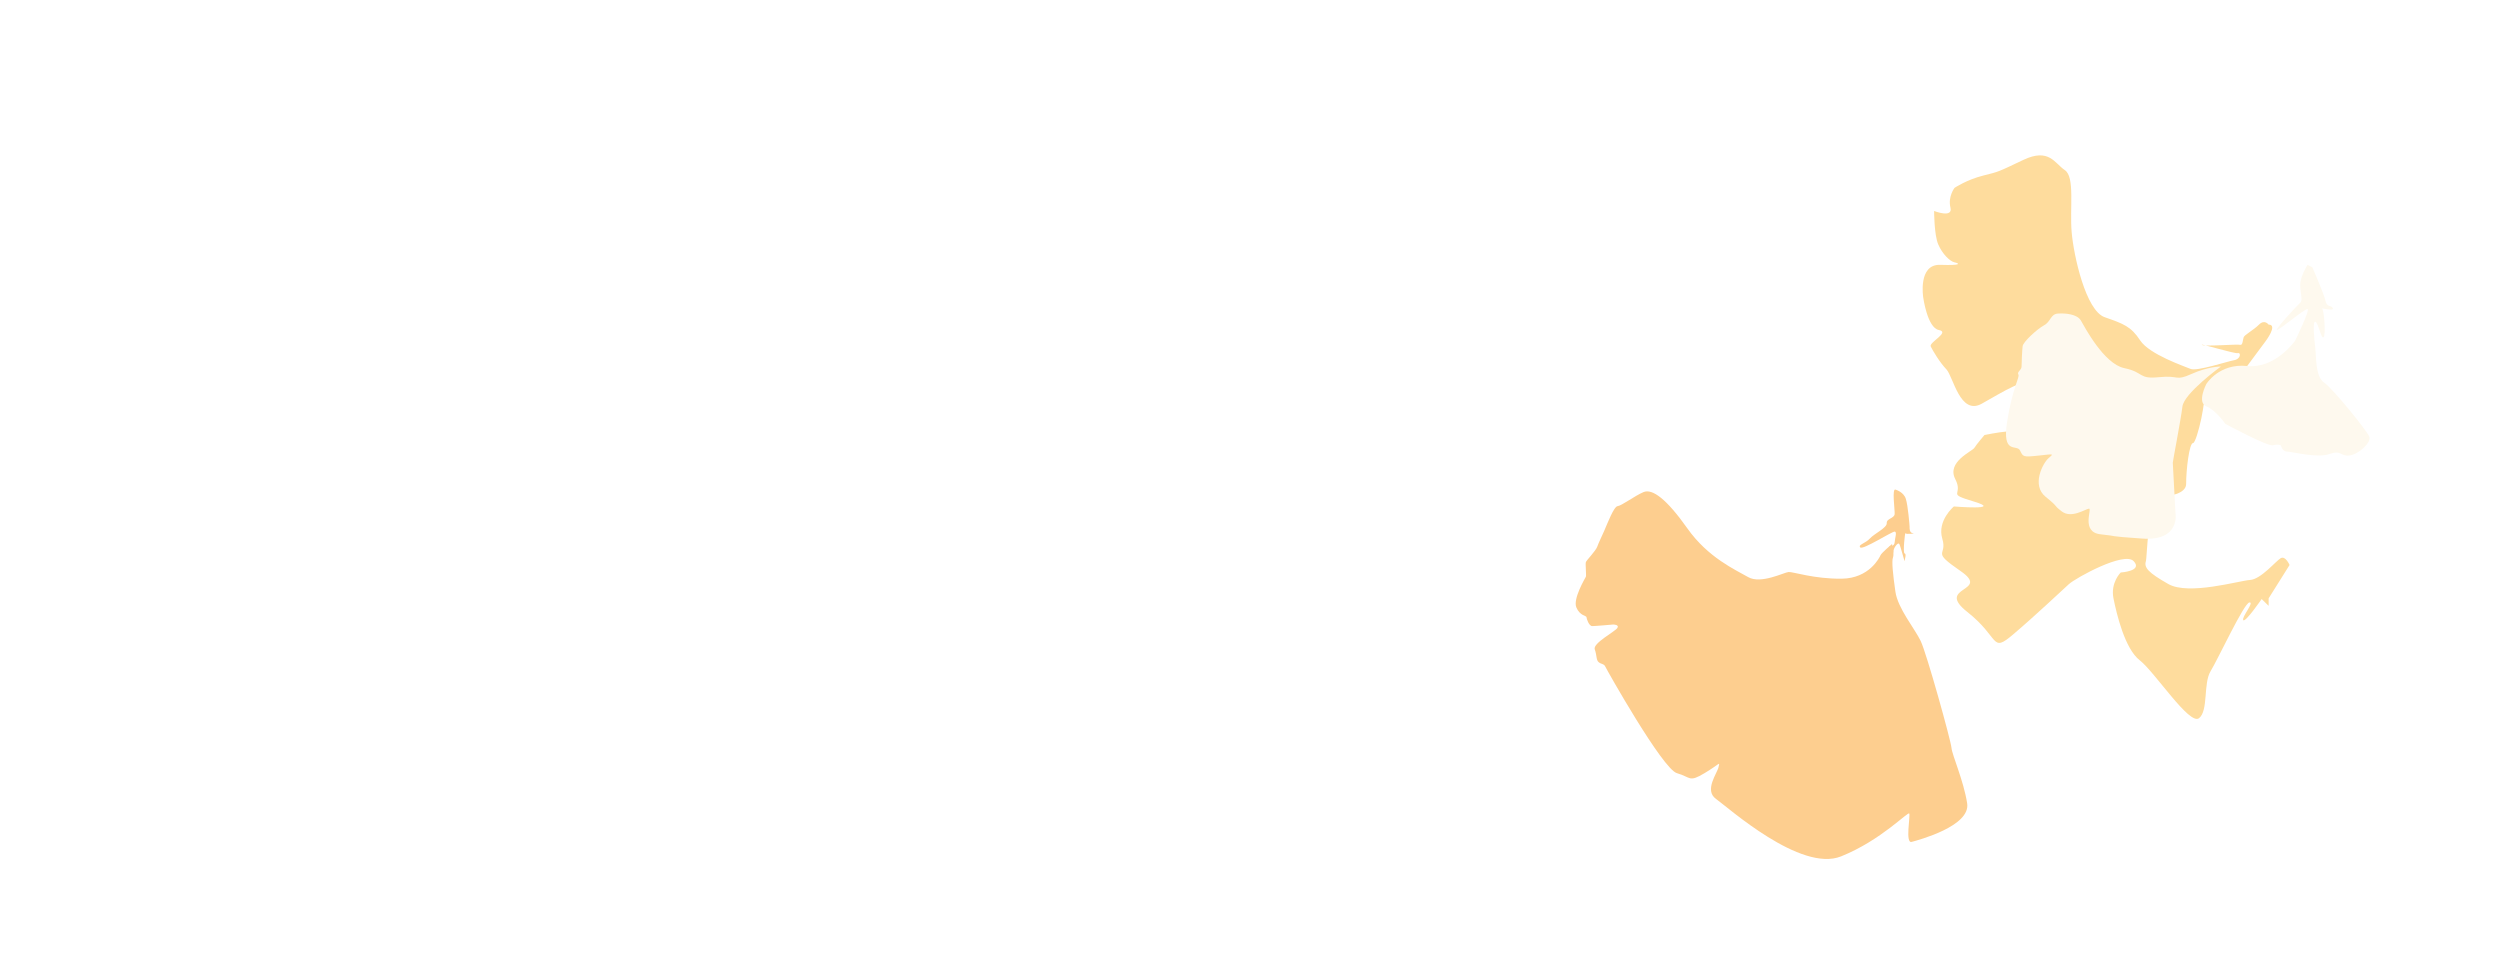
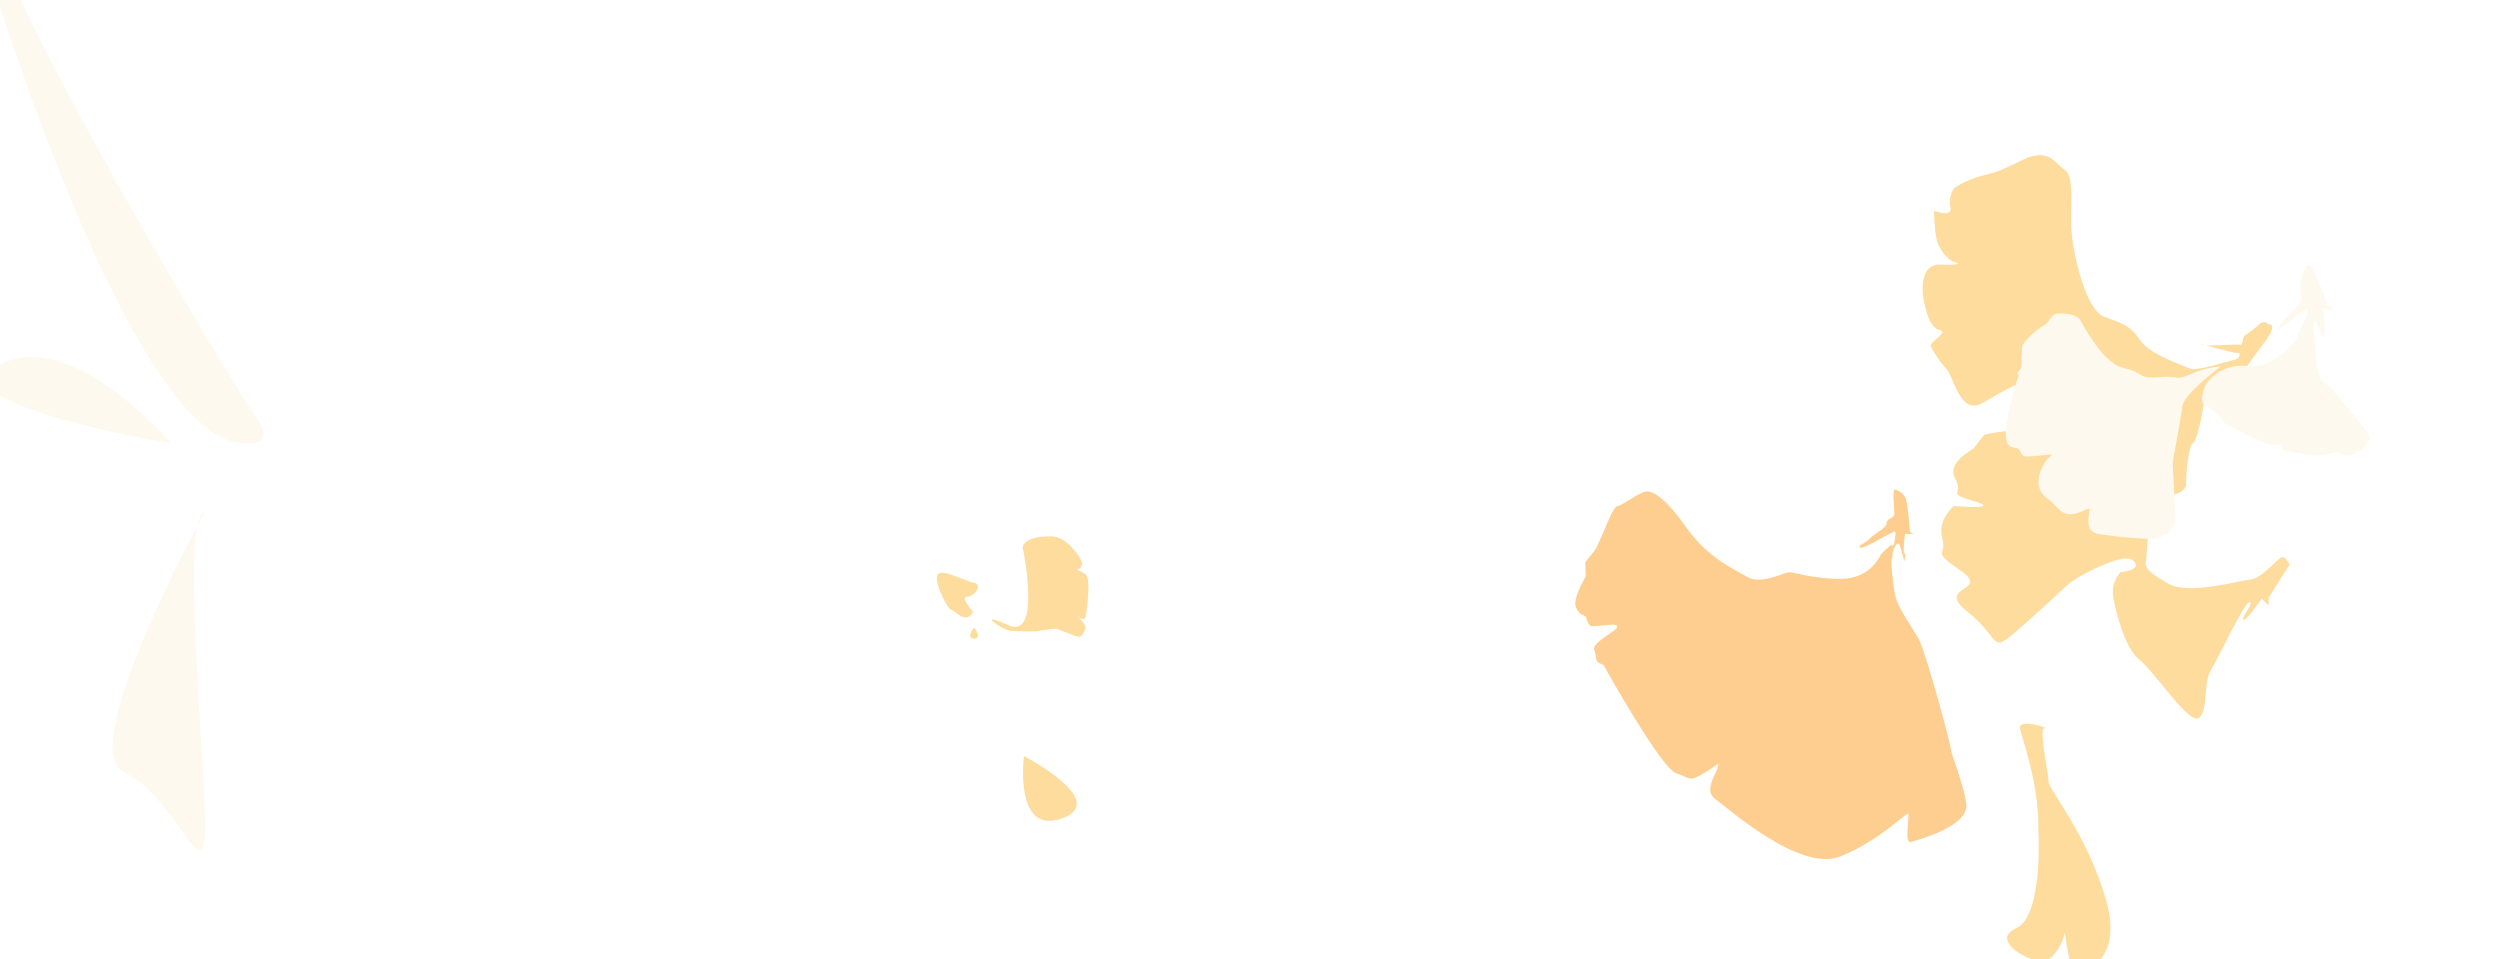
- <svg xmlns="http://www.w3.org/2000/svg" viewBox="0 0 1589.36 609.15">
-   <g id="_图层_5" data-name="图层 5">
-     <path fill="#fedc9d" d="M1369.83,315.84s19.99.55,19.99-8.25,1.96-25.93,4.4-25.93,9.58-31.46,6.01-30.9-32.43,20.15-32.43,20.15l2.02,44.94Z" />
+ <svg xmlns="http://www.w3.org/2000/svg" id="_图层_1" data-name="图层_1" version="1.1" viewBox="0 0 1589.4 609.2">
+   <g id="_图层_5">
+     <path fill="#fedc9d" d="M1369.8,315.8s20,.5,20-8.2,2-25.9,4.4-25.9,9.6-31.5,6-30.9-32.4,20.1-32.4,20.1l2,44.9h0Z" />
  </g>
-   <g id="_图层_4" data-name="图层 4">
-     <path fill="#fedc9d" d="M1442.25,206.39s-2.51-3.62-6.13,0-9.19,6.41-9.75,8.08-.56,5.29-2.23,4.74-22.55,1.23-24.23.06,20.89,5.79,22.84,5.24,1.95,3.72-2.51,4.51-23.68,7.19-27.58,5.52-26.19-9.19-32.04-18.11-10.59-10.59-22.57-14.77-19.71-38.96-21.01-54.11,2.16-35.06-4.33-39.39-9.96-14.28-26.4-6.49c-16.45,7.79-15.15,7.36-25.54,9.96s-18.18,7.79-18.18,7.79c0,0-4.33,5.63-2.6,12.55s-10.39,2.16-10.39,2.16c0,0,0,15.15,2.6,21.21s7.36,10.79,10.39,11.45,5.19,2.06-9.09,1.58-10.82,20.73-10.82,20.73c0,0,2.6,19.34,9.96,20.71s-6.49,7.86-5.19,10.46,5.63,10.04,9.96,14.54,8.66,29.61,22.51,21.82,29.87-17.75,27.27-9.96-6.88,27.27-11.88,27.7-13.66,2.16-13.66,2.16c0,0-5.19,6.06-6.49,8.22s-17.75,8.9-12.12,19.82-6.49,8.75,12.12,14.38-12.99,3.03-12.99,3.03c0,0-10.82,9.03-7.36,20.53s-7.79,7.17,11.69,20.59-16.63,9.52,4.24,25.97,14.81,26.4,29.09,14.28,31.17-28.14,35.5-32.03,35.06-20.93,41.12-14.58-8.22,7.22-8.22,7.22c0,0-6.61,6.49-4.6,16.45s7.2,32.03,16.72,39.39,31.6,41.56,37.66,36.79,2.6-22.08,7.36-29.87,21.21-43.29,24.67-43.72-5.19,9.52-3.9,11.25,11.69-13.42,11.69-13.42l4.44,4.33v-4.76l13.31-21.21s-2.6-6.06-5.63-4.33-12.55,13.42-19.48,13.85-38.96,9.96-51.94,2.6-15.58-10.54-14.28-14.58-.87-68.53,42.42-104.9c0,0,23.79-10.32,23.3-12.28s-1.31-6.9-1.31-6.9l11.58-15.6s8.16-10.69,2.03-10.69Z" />
+   <g id="_图层_4">
+     <path fill="#fedc9d" d="M1442.2,206.4s-2.5-3.6-6.1,0-9.2,6.4-9.8,8.1-.6,5.3-2.2,4.7-22.6,1.2-24.2,0,20.9,5.8,22.8,5.2,1.9,3.7-2.5,4.5-23.7,7.2-27.6,5.5-26.2-9.2-32-18.1-10.6-10.6-22.6-14.8-19.7-39-21-54.1,2.2-35.1-4.3-39.4-10-14.3-26.4-6.5c-16.4,7.8-15.2,7.4-25.5,10s-18.2,7.8-18.2,7.8c0,0-4.3,5.6-2.6,12.5s-10.4,2.2-10.4,2.2c0,0,0,15.1,2.6,21.2s7.4,10.8,10.4,11.4,5.2,2.1-9.1,1.6-10.8,20.7-10.8,20.7c0,0,2.6,19.3,10,20.7s-6.5,7.9-5.2,10.5,5.6,10,10,14.5,8.7,29.6,22.5,21.8,29.9-17.8,27.3-10-6.9,27.3-11.9,27.7-13.7,2.2-13.7,2.2c0,0-5.2,6.1-6.5,8.2s-17.8,8.9-12.1,19.8-6.5,8.8,12.1,14.4-13,3-13,3c0,0-10.8,9-7.4,20.5s-7.8,7.2,11.7,20.6-16.6,9.5,4.2,26,14.8,26.4,29.1,14.3,31.2-28.1,35.5-32,35.1-20.9,41.1-14.6-8.2,7.2-8.2,7.2c0,0-6.6,6.5-4.6,16.5s7.2,32,16.7,39.4,31.6,41.6,37.7,36.8,2.6-22.1,7.4-29.9,21.2-43.3,24.7-43.7-5.2,9.5-3.9,11.2,11.7-13.4,11.7-13.4l4.4,4.3v-4.8l13.3-21.2s-2.6-6.1-5.6-4.3-12.6,13.4-19.5,13.9-39,10-51.9,2.6-15.6-10.5-14.3-14.6-.9-68.5,42.4-104.9c0,0,23.8-10.3,23.3-12.3s-1.3-6.9-1.3-6.9l11.6-15.6s8.2-10.7,2-10.7h0Z" />
  </g>
-   <g id="_图层_2" data-name="图层 2">
-     <path fill="#fdce8f" d="M1202.84,345.85s-6.68,5.67-7.28,7.08-7.08,14.77-24.68,14.97-30.96-4.45-33.79-4.25-17.6,7.89-25.7,3.24-25.49-12.34-38.65-30.96-22.26-25.49-27.92-23.07-13.96,8.7-16.39,8.9-6.47,10.93-8.5,15.58-3.44,7.28-4.45,10.12-6.88,8.7-7.28,9.91.4,8.5,0,9.31-8.3,13.96-6.07,19.42,6.47,5.26,6.47,6.27,1.62,5.67,3.64,5.67,13.35-1.01,13.35-1.01c0,0,4.05,0,2.63,2.23s-15.78,9.71-14.37,13.56.81,6.68,2.43,8.09,3.44,1.01,4.25,2.83,36.42,65.15,45.53,67.78,7.49,6.07,17.6,0,9.71-7.69,8.9-3.84-9.31,14.77-1.62,20.23,53.84,46.88,79.53,36.52,42.56-28.76,43.33-27.22-2.68,19.17,1.53,18.02,37.58-9.97,35.28-24.54-9.59-30.68-9.97-35.28-15.72-59.82-19.56-67.87-14.57-20.71-16.1-31.44-2.46-19.43-1.53-21.66-.61-8.6-.61-8.6Z" />
-     <path fill="#fdce8f" d="M1205.08,311.28s5.11,1.42,6.53,5.82,2.41,17.31,2.41,17.88-.28,3.83,2.13,3.97-4.68.99-4.82,0-1.77,12.63-.46,12.91-.03,3.83,0,4.82-2.52-9.22-3.37-10.78-3.85,2.55-3.82,4.97-2.69-3.4-2.69-3.4c0,0,3.39,0,3.53-2.7s1.7-6.67,0-6.81-20.15,11.78-21.85,10.07,3.26-2.55,6.1-5.68,10.94-6.81,10.72-9.79,4.89-2.98,5.03-5.82-1.84-16.53.57-15.47Z" />
-     <path fill="#fef9ee" d="M1466.98,168.36s-4.64,7.42-4.64,12.68,1.86,9.89,0,11.44-16.08,17.01-14.84,17.32,17.63-13.61,19.48-13.3-7.88,20.1-7.88,20.1c0,0-12.53,17.93-30.46,16.08s-25.97,11.44-25.97,11.44c0,0-6.18,11.75,0,14.22s12.06,11.13,12.06,11.13c0,0,26.9,14.53,30.3,13.61s4.95.04,4.95.04c0,0,.93,3.98,4.02,3.98s19.17,4.33,26.9,1.55,6.8,1.56,12.68.93,14.22-8.35,12.68-12.06-23.19-30.61-28.76-34.32-4.95-16.7-5.57-21.95-1.86-17.01,0-16.7,3.71,11.13,5.26,9.89.31-17.63-.93-18.24,8.04,1.86,6.8-.31-3.71-.31-4.64-4.64-8.35-21.34-8.35-21.34l-3.09-1.55Z" />
-     <path fill="#fef9ee" d="M1411.92,233s-23.44,16.99-24.46,25.48-6.12,34.65-6.12,35.67,1.7,31.94,1.7,31.94c0,0,3.4,18.01-21.06,16.31s-13.59-1.36-26.5-2.72-5.1-16.65-7.47-16.31-11.21,6.46-17.33,1.7-1.02-1.82-10.19-9.24-1.7-21.34,1.7-24.4,4.11-2.91-6.1-1.8-9.87.78-11.91-3.3-11.55,3.06-8.15-18.35,8.15-28.2,7.13-29.9,2.04-2.72,2.04-5.1.34-10.19.68-12.91,9.17-10.87,13.59-13.25,4.08-7.13,8.83-7.47,12.23.34,14.61,4.42,14.61,27.52,27.52,30.24,8.83,7.13,22.08,5.78,10.19,2.72,20.72-2.04,18.69-4.76,18.69-4.76Z" />
+   <g id="_图层_2">
+     <path fill="#fdce8f" d="M1202.8,345.9s-6.7,5.7-7.3,7.1-7.1,14.8-24.7,15-31-4.5-33.8-4.2-17.6,7.9-25.7,3.2-25.5-12.3-38.7-31-22.3-25.5-27.9-23.1-14,8.7-16.4,8.9-6.5,10.9-8.5,15.6-3.4,7.3-4.5,10.1-6.9,8.7-7.3,9.9.4,8.5,0,9.3-8.3,14-6.1,19.4,6.5,5.3,6.5,6.3,1.6,5.7,3.6,5.7,13.3-1,13.3-1c0,0,4.1,0,2.6,2.2s-15.8,9.7-14.4,13.6.8,6.7,2.4,8.1,3.4,1,4.2,2.8,36.4,65.1,45.5,67.8,7.5,6.1,17.6,0,9.7-7.7,8.9-3.8-9.3,14.8-1.6,20.2,53.8,46.9,79.5,36.5,42.6-28.8,43.3-27.2-2.7,19.2,1.5,18,37.6-10,35.3-24.5-9.6-30.7-10-35.3-15.7-59.8-19.6-67.9-14.6-20.7-16.1-31.4-2.5-19.4-1.5-21.7-.6-8.6-.6-8.6h0Z" />
+     <path fill="#fdce8f" d="M1205.1,311.3s5.1,1.4,6.5,5.8,2.4,17.3,2.4,17.9-.3,3.8,2.1,4-4.7,1-4.8,0-1.8,12.6-.5,12.9,0,3.8,0,4.8-2.5-9.2-3.4-10.8-3.8,2.5-3.8,5-2.7-3.4-2.7-3.4c0,0,3.4,0,3.5-2.7s1.7-6.7,0-6.8-20.2,11.8-21.8,10.1,3.3-2.5,6.1-5.7,10.9-6.8,10.7-9.8,4.9-3,5-5.8-1.8-16.5.6-15.5h0Z" />
+     <path fill="#fef9ee" d="M1467,168.4s-4.6,7.4-4.6,12.7,1.9,9.9,0,11.4-16.1,17-14.8,17.3,17.6-13.6,19.5-13.3-7.9,20.1-7.9,20.1c0,0-12.5,17.9-30.5,16.1s-26,11.4-26,11.4c0,0-6.2,11.8,0,14.2s12.1,11.1,12.1,11.1c0,0,26.9,14.5,30.3,13.6s4.9,0,4.9,0c0,0,.9,4,4,4s19.2,4.3,26.9,1.5,6.8,1.6,12.7.9,14.2-8.4,12.7-12.1-23.2-30.6-28.8-34.3-4.9-16.7-5.6-21.9-1.9-17,0-16.7,3.7,11.1,5.3,9.9.3-17.6-.9-18.2,8,1.9,6.8-.3-3.7-.3-4.6-4.6-8.3-21.3-8.3-21.3l-3.1-1.6h0Z" />
+     <path fill="#fef9ee" d="M1411.9,233s-23.4,17-24.5,25.5c-1,8.5-6.1,34.6-6.1,35.7s1.7,31.9,1.7,31.9c0,0,3.4,18-21.1,16.3s-13.6-1.4-26.5-2.7-5.1-16.6-7.5-16.3-11.2,6.5-17.3,1.7-1-1.8-10.2-9.2-1.7-21.3,1.7-24.4,4.1-2.9-6.1-1.8-9.9.8-11.9-3.3-11.6,3.1-8.2-18.4,8.2-28.2,7.1-29.9,2-2.7,2-5.1.3-10.2.7-12.9,9.2-10.9,13.6-13.2,4.1-7.1,8.8-7.5,12.2.3,14.6,4.4,14.6,27.5,27.5,30.2,8.8,7.1,22.1,5.8,10.2,2.7,20.7-2,18.7-4.8,18.7-4.8h0Z" />
  </g>
+   <path fill="#fedc9d" d="M1295.8,525.3s3.9,57.2-14.3,65,14.3,26.2,22.1,18.9,9.1-16.3,9.1-16.3c0,0,3.9,29.9,7.8,26,0,0,30.4-4.8,18.5-46.6s-36.6-70.3-36.6-75.5-6.5-33.8-2.6-33.8-16.9-6.5-15.6,0,11.9,34.8,11.7,62.4Z" />
+   <path fill="#fedc9d" d="M651,480.7s-6.6,50.6,24.2,39.6-24.2-39.6-24.2-39.6Z" />
+   <path fill="#fedc9d" d="M650.4,349.2s12.1,58.2-9.6,48.2-3.6,3.5,2.1,3.7,15.7.7,17.8,0,10-1.4,10.9-1.4,12.5,5.3,14.6,5.2,4.6-5.7,3.7-7.3-4.2-5.3-4.2-5.3c0,0,3.8,2.8,4.4,0s3.9-24.4,0-27.2-5.6-2.6-5.6-2.6c0,0,4.3-1.9,3.5-4.7s-9.2-16.6-19.4-16.8-19.4,2.5-18.3,8.3Z" />
+   <path fill="#fedc9d" d="M618.7,389.1s-8.7-9.8-3.8-9.8,10.3-7.9,3.8-9-21.5-10.1-22.9-4.1,7.1,21.5,9,21.5,9,9.8,13.9,1.4Z" />
+   <path fill="#fedc9d" d="M619.3,398.9s-5.7,7.1,0,7.1,0-7.1,0-7.1Z" />
+   <path fill="#fef9ee" d="M-9.9-26.9s91.5,306.7,164.3,308.6c0,0,23.3,3.9,7.8-17.5S6.7,6.9,0-34.8s-9.9,7.9-9.9,7.9Z" />
+   <path fill="#fef9ee" d="M130.1,325.8s-82.8,150.1-51.3,165.2,48.2,68.2,51.3,42.4-16.7-203.1,0-207.7Z" />
+   <path fill="#fef9ee" d="M108.9,282S45.7,207.5,0,231.8s108.9,50.2,108.9,50.2Z" />
</svg>
